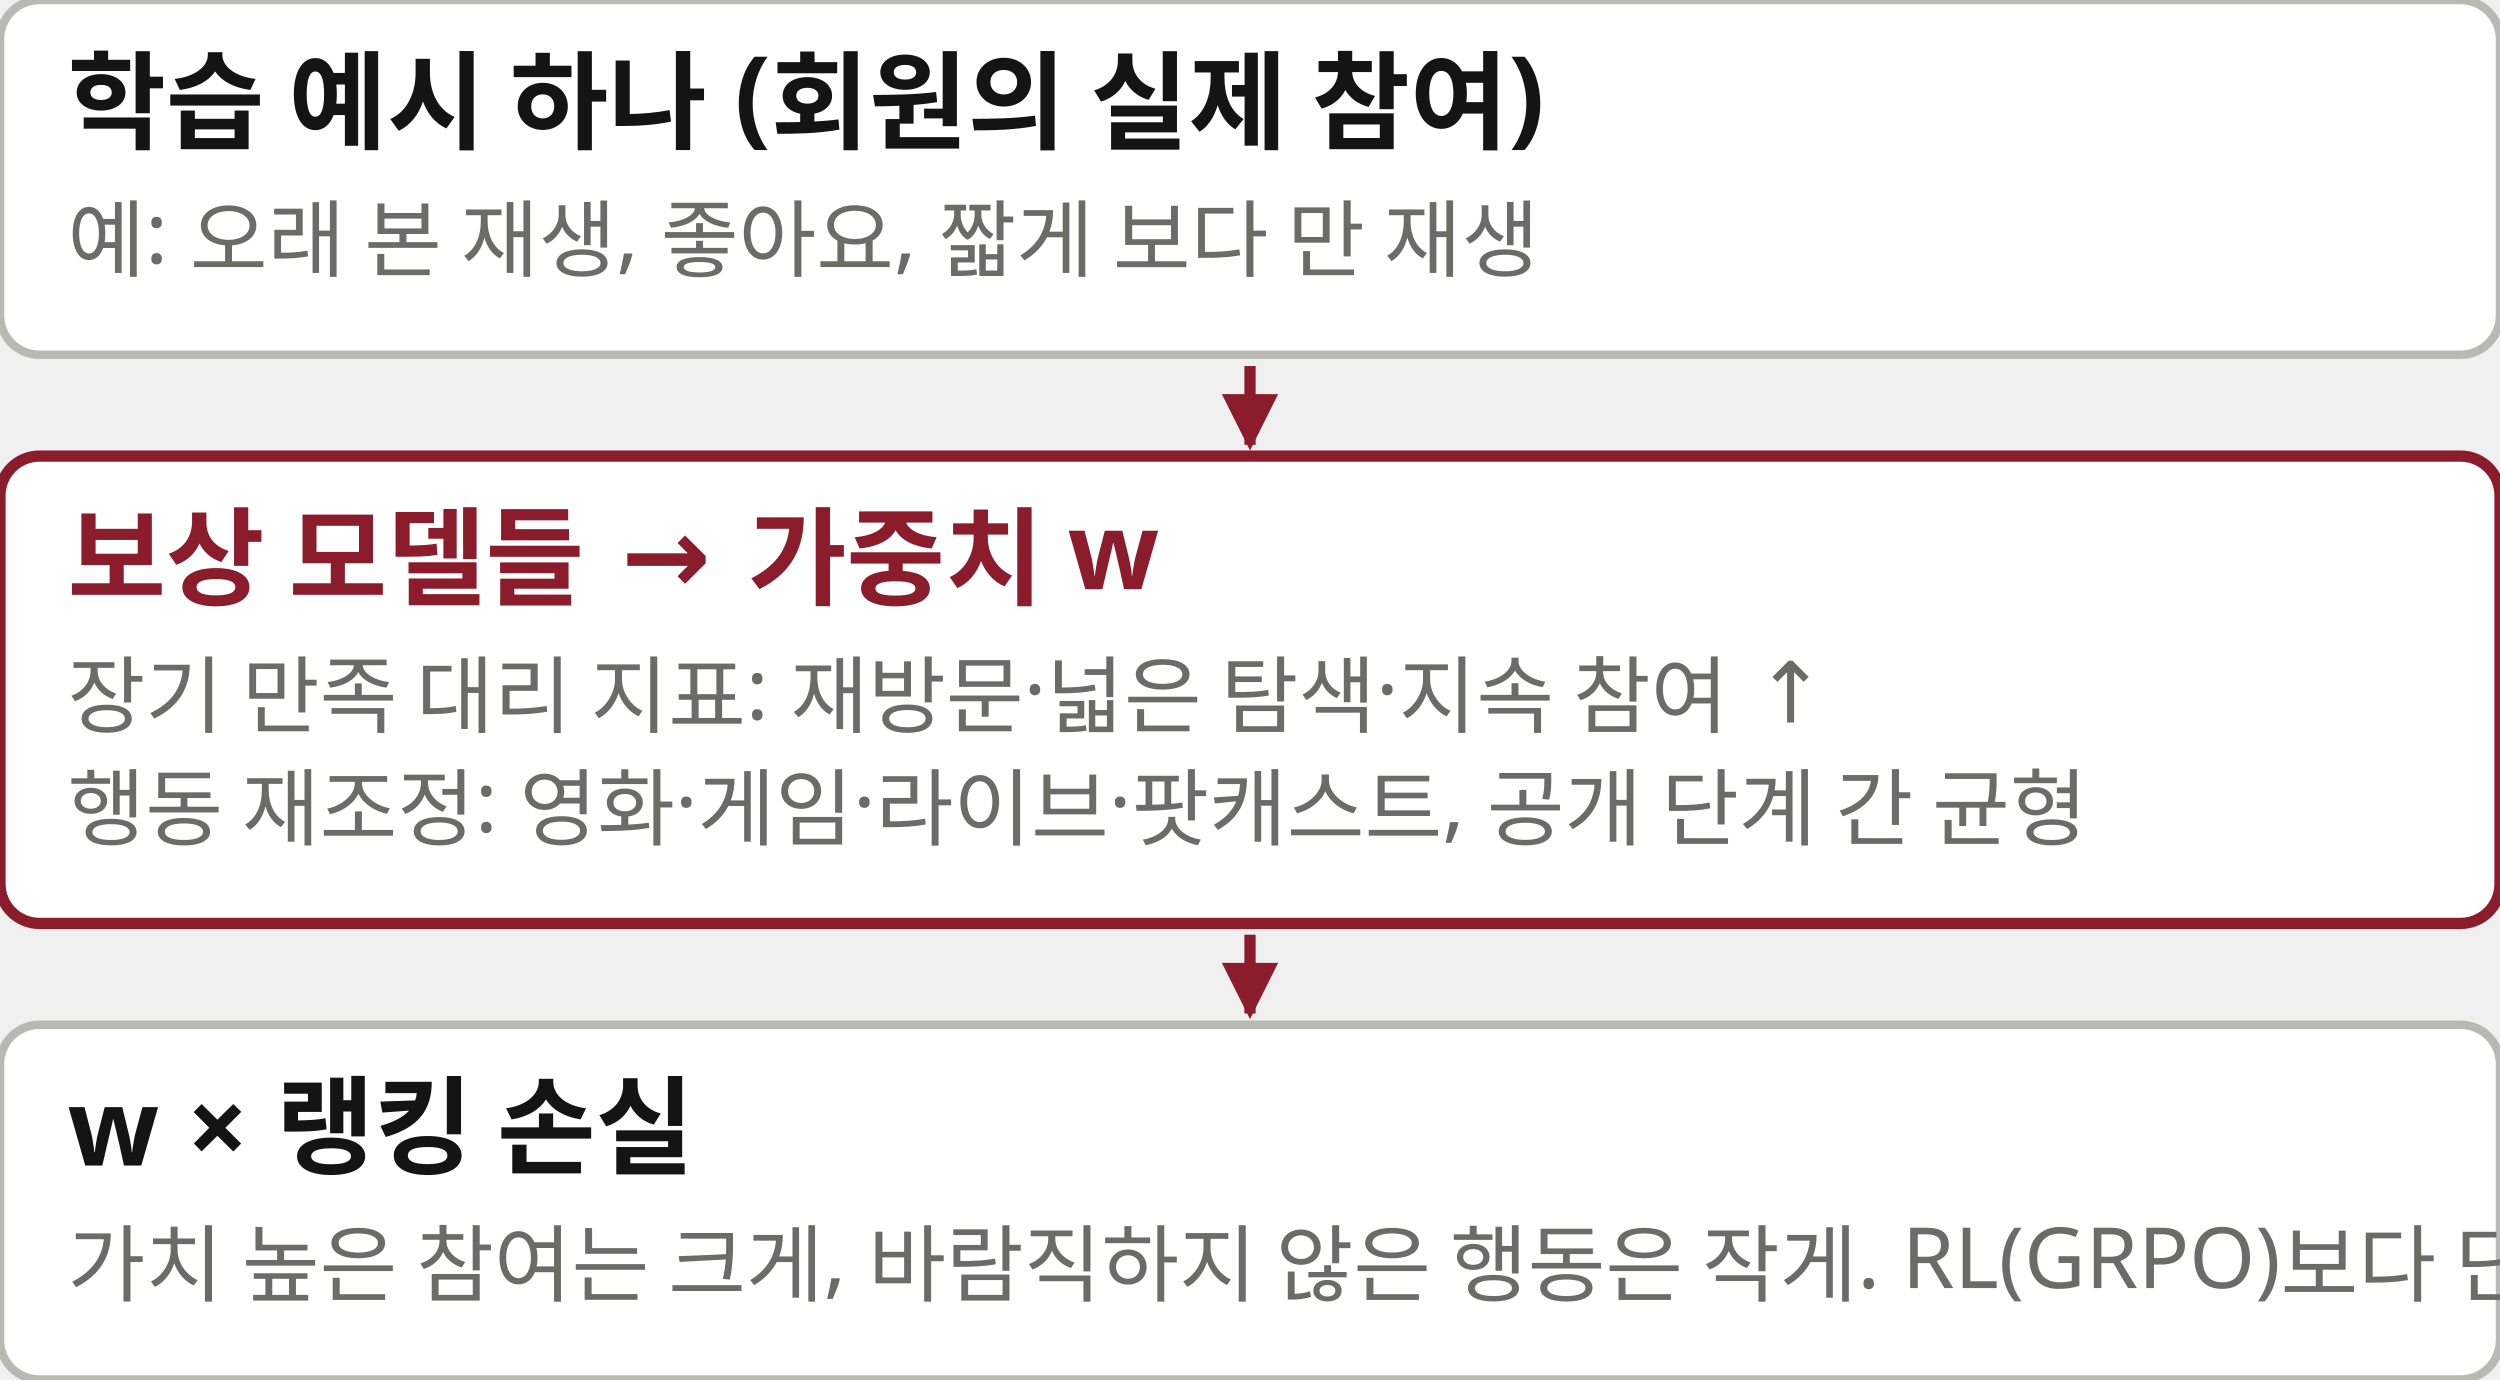
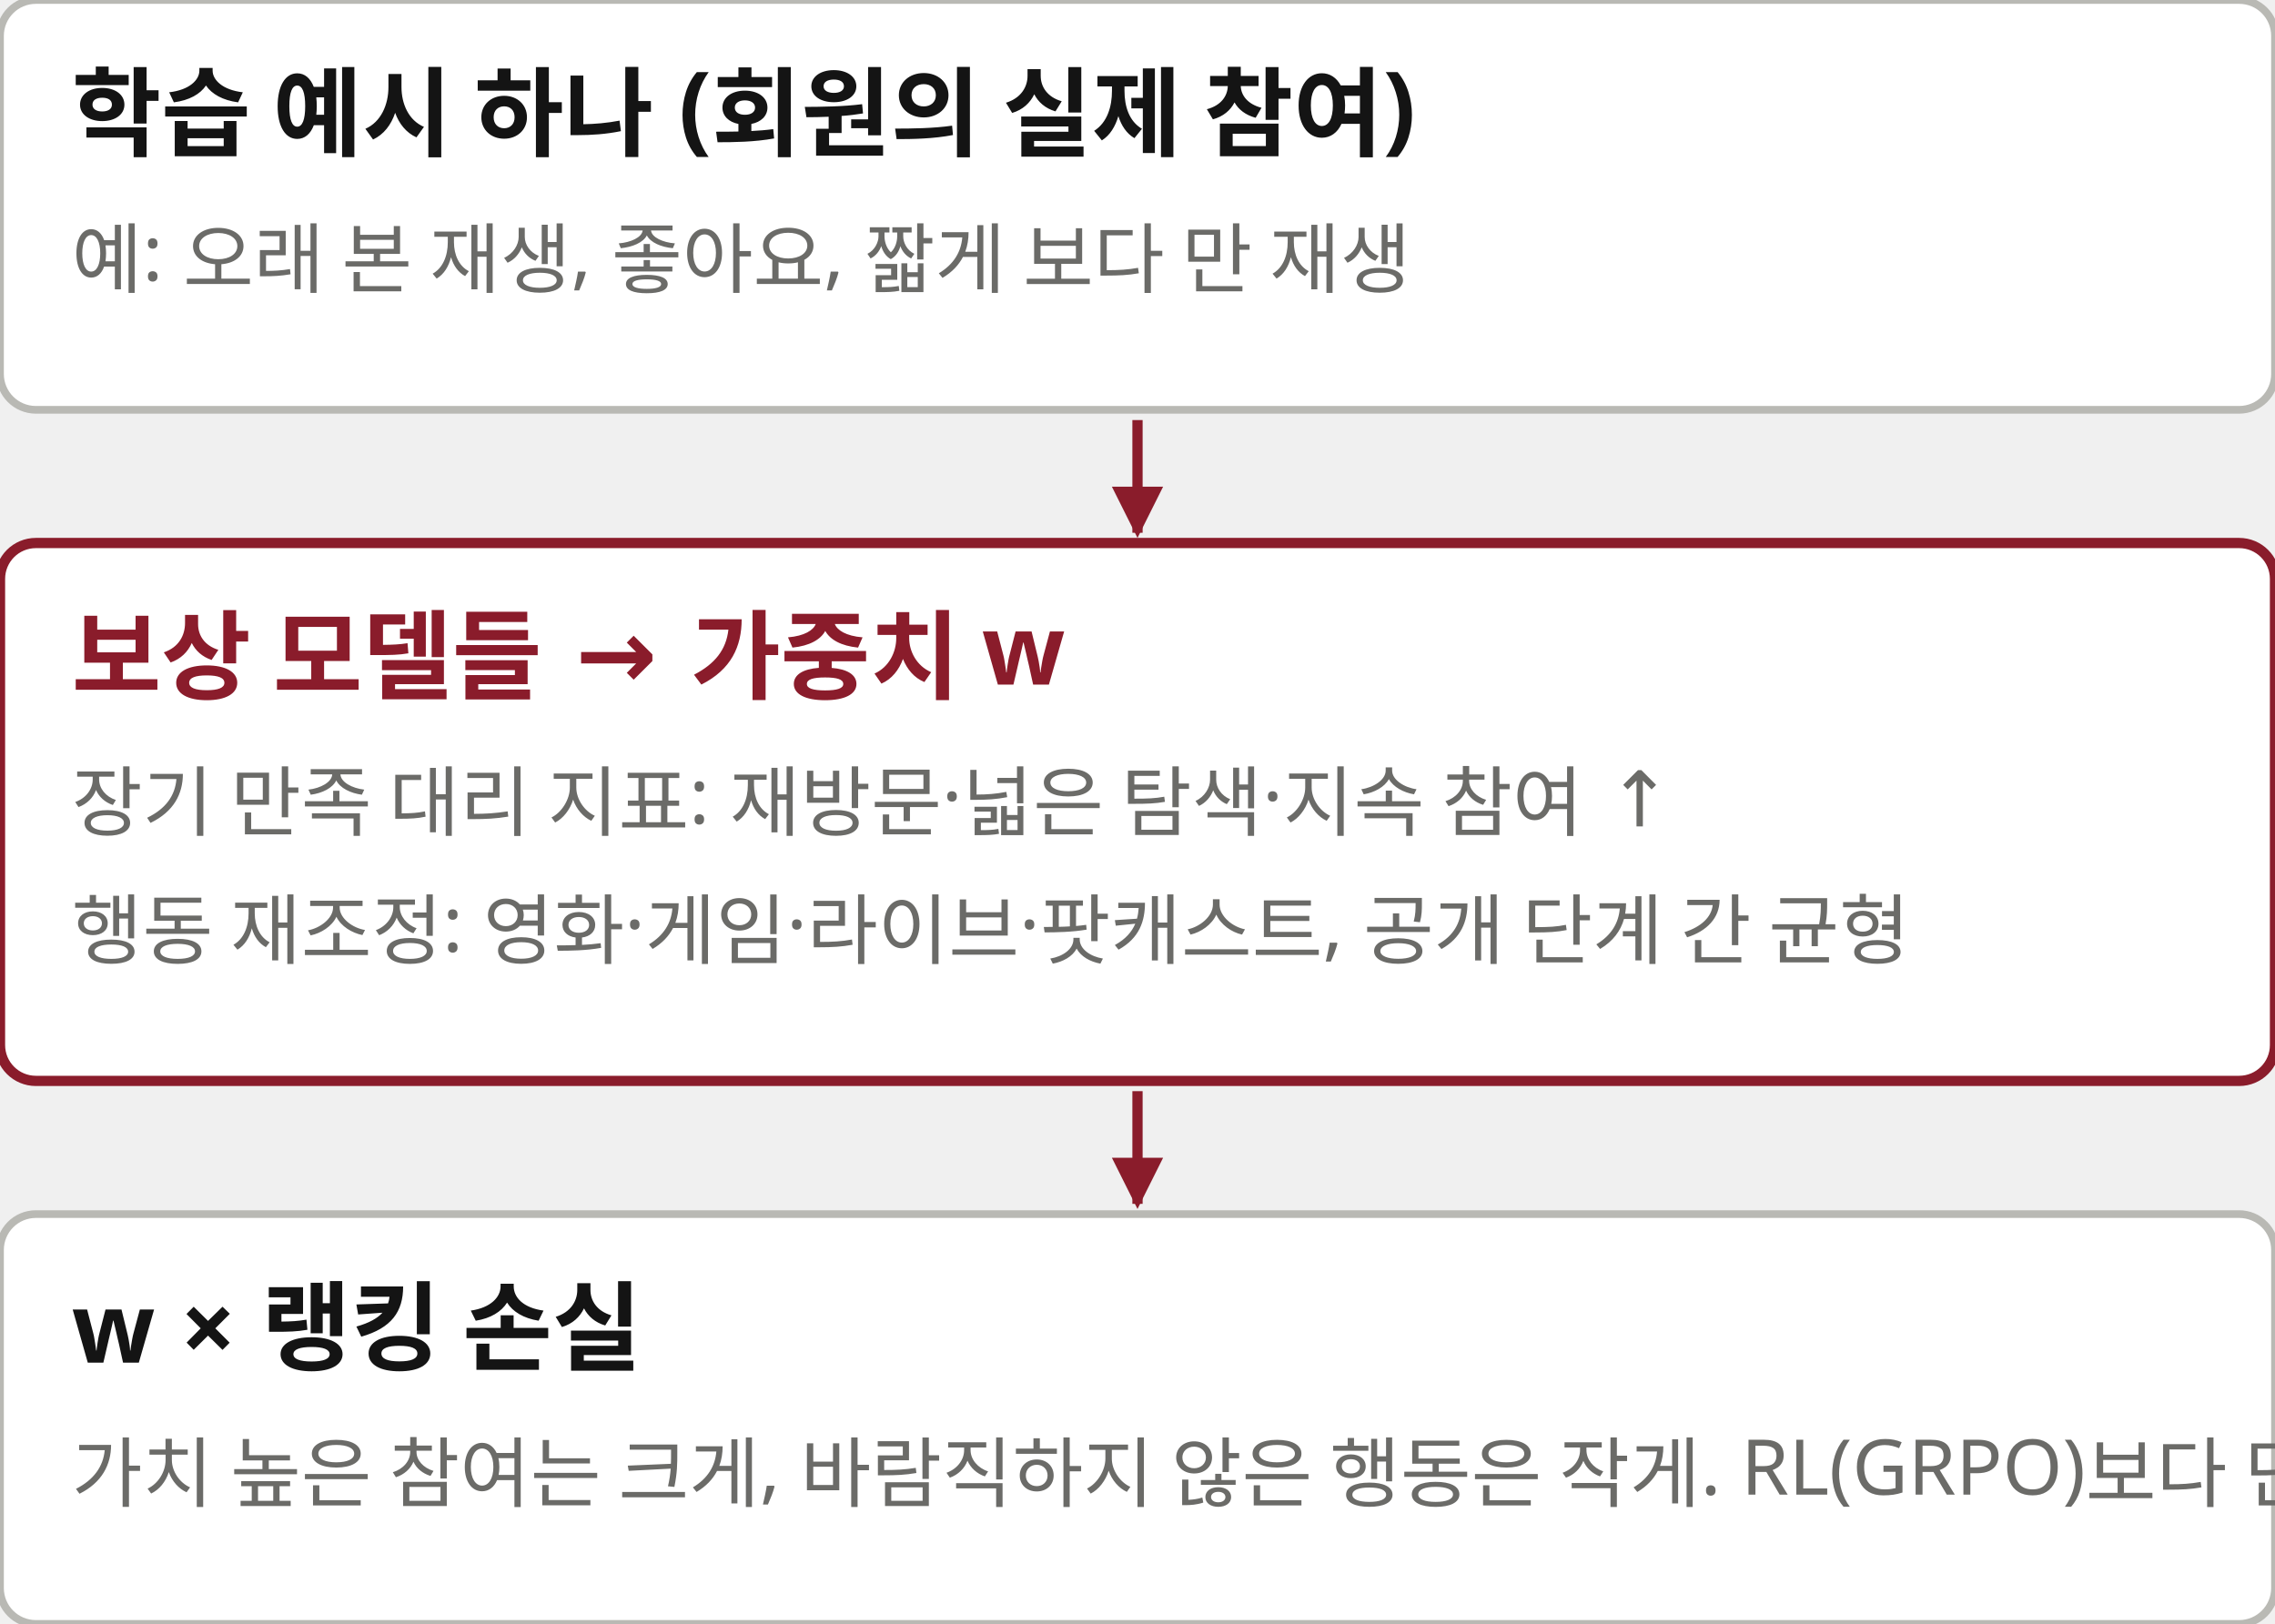
- <svg xmlns="http://www.w3.org/2000/svg" viewBox="0 0 888 490" width="888" height="490">
+ <svg xmlns="http://www.w3.org/2000/svg" viewBox="0 0 888 634" width="888" height="634">
  <defs>
    <marker id="a" viewBox="0 0 10 10" refX="9" refY="5" markerWidth="5" markerHeight="5" orient="auto">
      <path d="M0 0L10 5L0 10z" fill="#8A1C2B" />
    </marker>
  </defs>
-   <rect x="0" y="0" width="888" height="126" rx="14" fill="#FFFFFF" stroke="#B9B9B4" stroke-width="3" />
-   <text x="24" y="50" font-size="38" fill="#141414" text-anchor="start" font-weight="bold" font-family="NanumGothic, Nanum Gothic, sans-serif">학습 예시 하나 (회원의 실제 참여)</text>
-   <text x="24" y="96" font-size="30" fill="#6B6B68" text-anchor="start" font-weight="normal" font-family="NanumGothic, Nanum Gothic, sans-serif">예: 오래 본 재생, 좋아요, 짧게 보다 만 재생</text>
-   <line x1="444.0" y1="130" x2="444.0" y2="158" stroke="#8A1C2B" stroke-width="4" marker-end="url(#a)" />
-   <rect x="0" y="162" width="888" height="166" rx="14" fill="#FFFFFF" stroke="#8A1C2B" stroke-width="4" />
-   <text x="24" y="212" font-size="38" fill="#8A1C2B" text-anchor="start" font-weight="bold" font-family="NanumGothic, Nanum Gothic, sans-serif">보상 모델들 → 가중치 w</text>
-   <text x="24" y="258" font-size="30" fill="#6B6B68" text-anchor="start" font-weight="normal" font-family="NanumGothic, Nanum Gothic, sans-serif">장기 만족 대리 지표: 재방문·넓은 탐색·지속 참여 ↑</text>
-   <text x="24" y="298" font-size="30" fill="#6B6B68" text-anchor="start" font-weight="normal" font-family="NanumGothic, Nanum Gothic, sans-serif">행동 재조정: 영화·게임·라이브·팟캐스트, 공개 단계 간 균형</text>
-   <line x1="444.0" y1="332" x2="444.0" y2="360" stroke="#8A1C2B" stroke-width="4" marker-end="url(#a)" />
-   <rect x="0" y="364" width="888" height="126" rx="14" fill="#FFFFFF" stroke="#B9B9B4" stroke-width="3" />
-   <text x="24" y="414" font-size="38" fill="#141414" text-anchor="start" font-weight="bold" font-family="NanumGothic, Nanum Gothic, sans-serif">w × 랭킹 손실</text>
-   <text x="24" y="460" font-size="30" fill="#6B6B68" text-anchor="start" font-weight="normal" font-family="NanumGothic, Nanum Gothic, sans-serif">가치 높은 참여는 크게, 바람직하지 않은 행동은 작게. RL(GRPO)보다 단순·저비용</text>
+   <rect x="0" y="0" width="888" height="160" rx="14" fill="#FFFFFF" stroke="#B9B9B4" stroke-width="3" />
+   <text x="28" y="58" font-size="38" fill="#141414" text-anchor="start" font-weight="bold" font-family="NanumGothic, Nanum Gothic, sans-serif">학습 예시 하나 (회원의 실제 참여)</text>
+   <text x="28" y="112" font-size="30" fill="#6B6B68" text-anchor="start" font-weight="normal" font-family="NanumGothic, Nanum Gothic, sans-serif">예: 오래 본 재생, 좋아요, 짧게 보다 만 재생</text>
+   <line x1="444.0" y1="164" x2="444.0" y2="208" stroke="#8A1C2B" stroke-width="4" marker-end="url(#a)" />
+   <rect x="0" y="212" width="888" height="210" rx="14" fill="#FFFFFF" stroke="#8A1C2B" stroke-width="4" />
+   <text x="28" y="270" font-size="38" fill="#8A1C2B" text-anchor="start" font-weight="bold" font-family="NanumGothic, Nanum Gothic, sans-serif">보상 모델들 → 가중치 w</text>
+   <text x="28" y="324" font-size="30" fill="#6B6B68" text-anchor="start" font-weight="normal" font-family="NanumGothic, Nanum Gothic, sans-serif">장기 만족 대리 지표: 재방문·넓은 탐색·지속 참여 ↑</text>
+   <text x="28" y="374" font-size="30" fill="#6B6B68" text-anchor="start" font-weight="normal" font-family="NanumGothic, Nanum Gothic, sans-serif">행동 재조정: 영화·게임·라이브·팟캐스트, 공개 단계 간 균형</text>
+   <line x1="444.0" y1="426" x2="444.0" y2="470" stroke="#8A1C2B" stroke-width="4" marker-end="url(#a)" />
+   <rect x="0" y="474" width="888" height="160" rx="14" fill="#FFFFFF" stroke="#B9B9B4" stroke-width="3" />
+   <text x="28" y="532" font-size="38" fill="#141414" text-anchor="start" font-weight="bold" font-family="NanumGothic, Nanum Gothic, sans-serif">w × 랭킹 손실</text>
+   <text x="28" y="586" font-size="30" fill="#6B6B68" text-anchor="start" font-weight="normal" font-family="NanumGothic, Nanum Gothic, sans-serif">가치 높은 참여는 크게, 바람직하지 않은 행동은 작게. RL(GRPO)보다 단순·저비용</text>
</svg>
